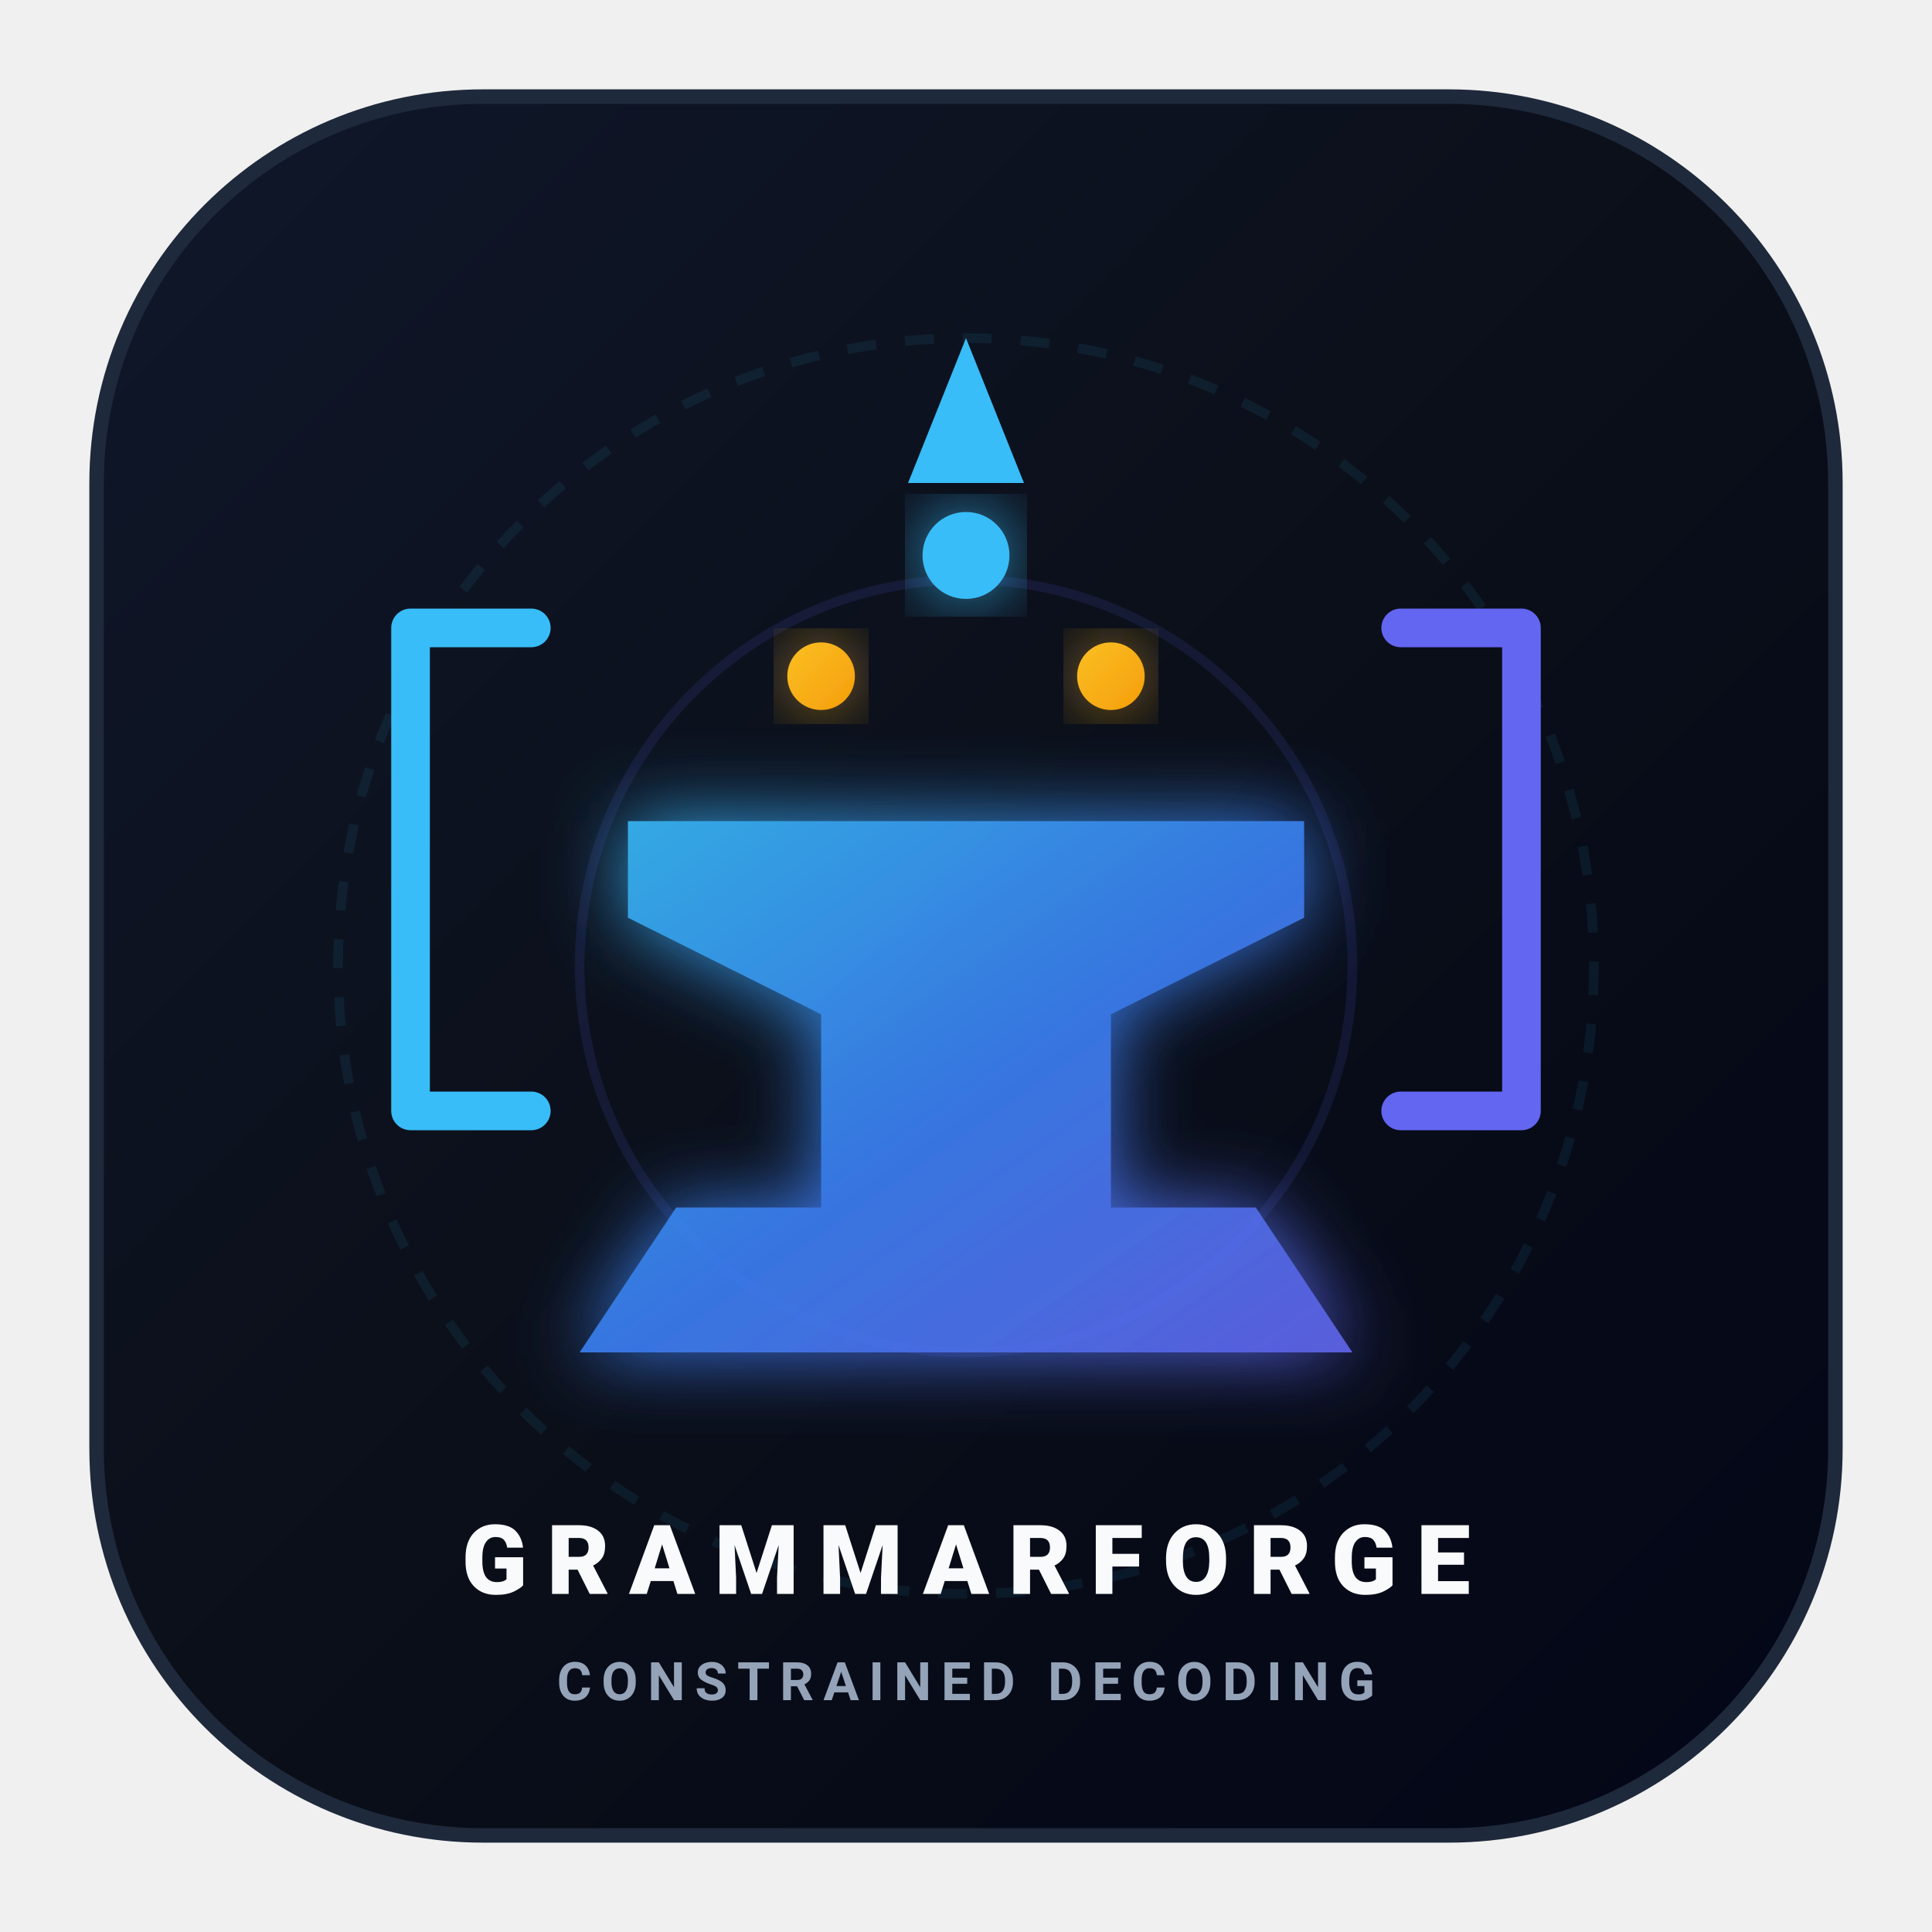
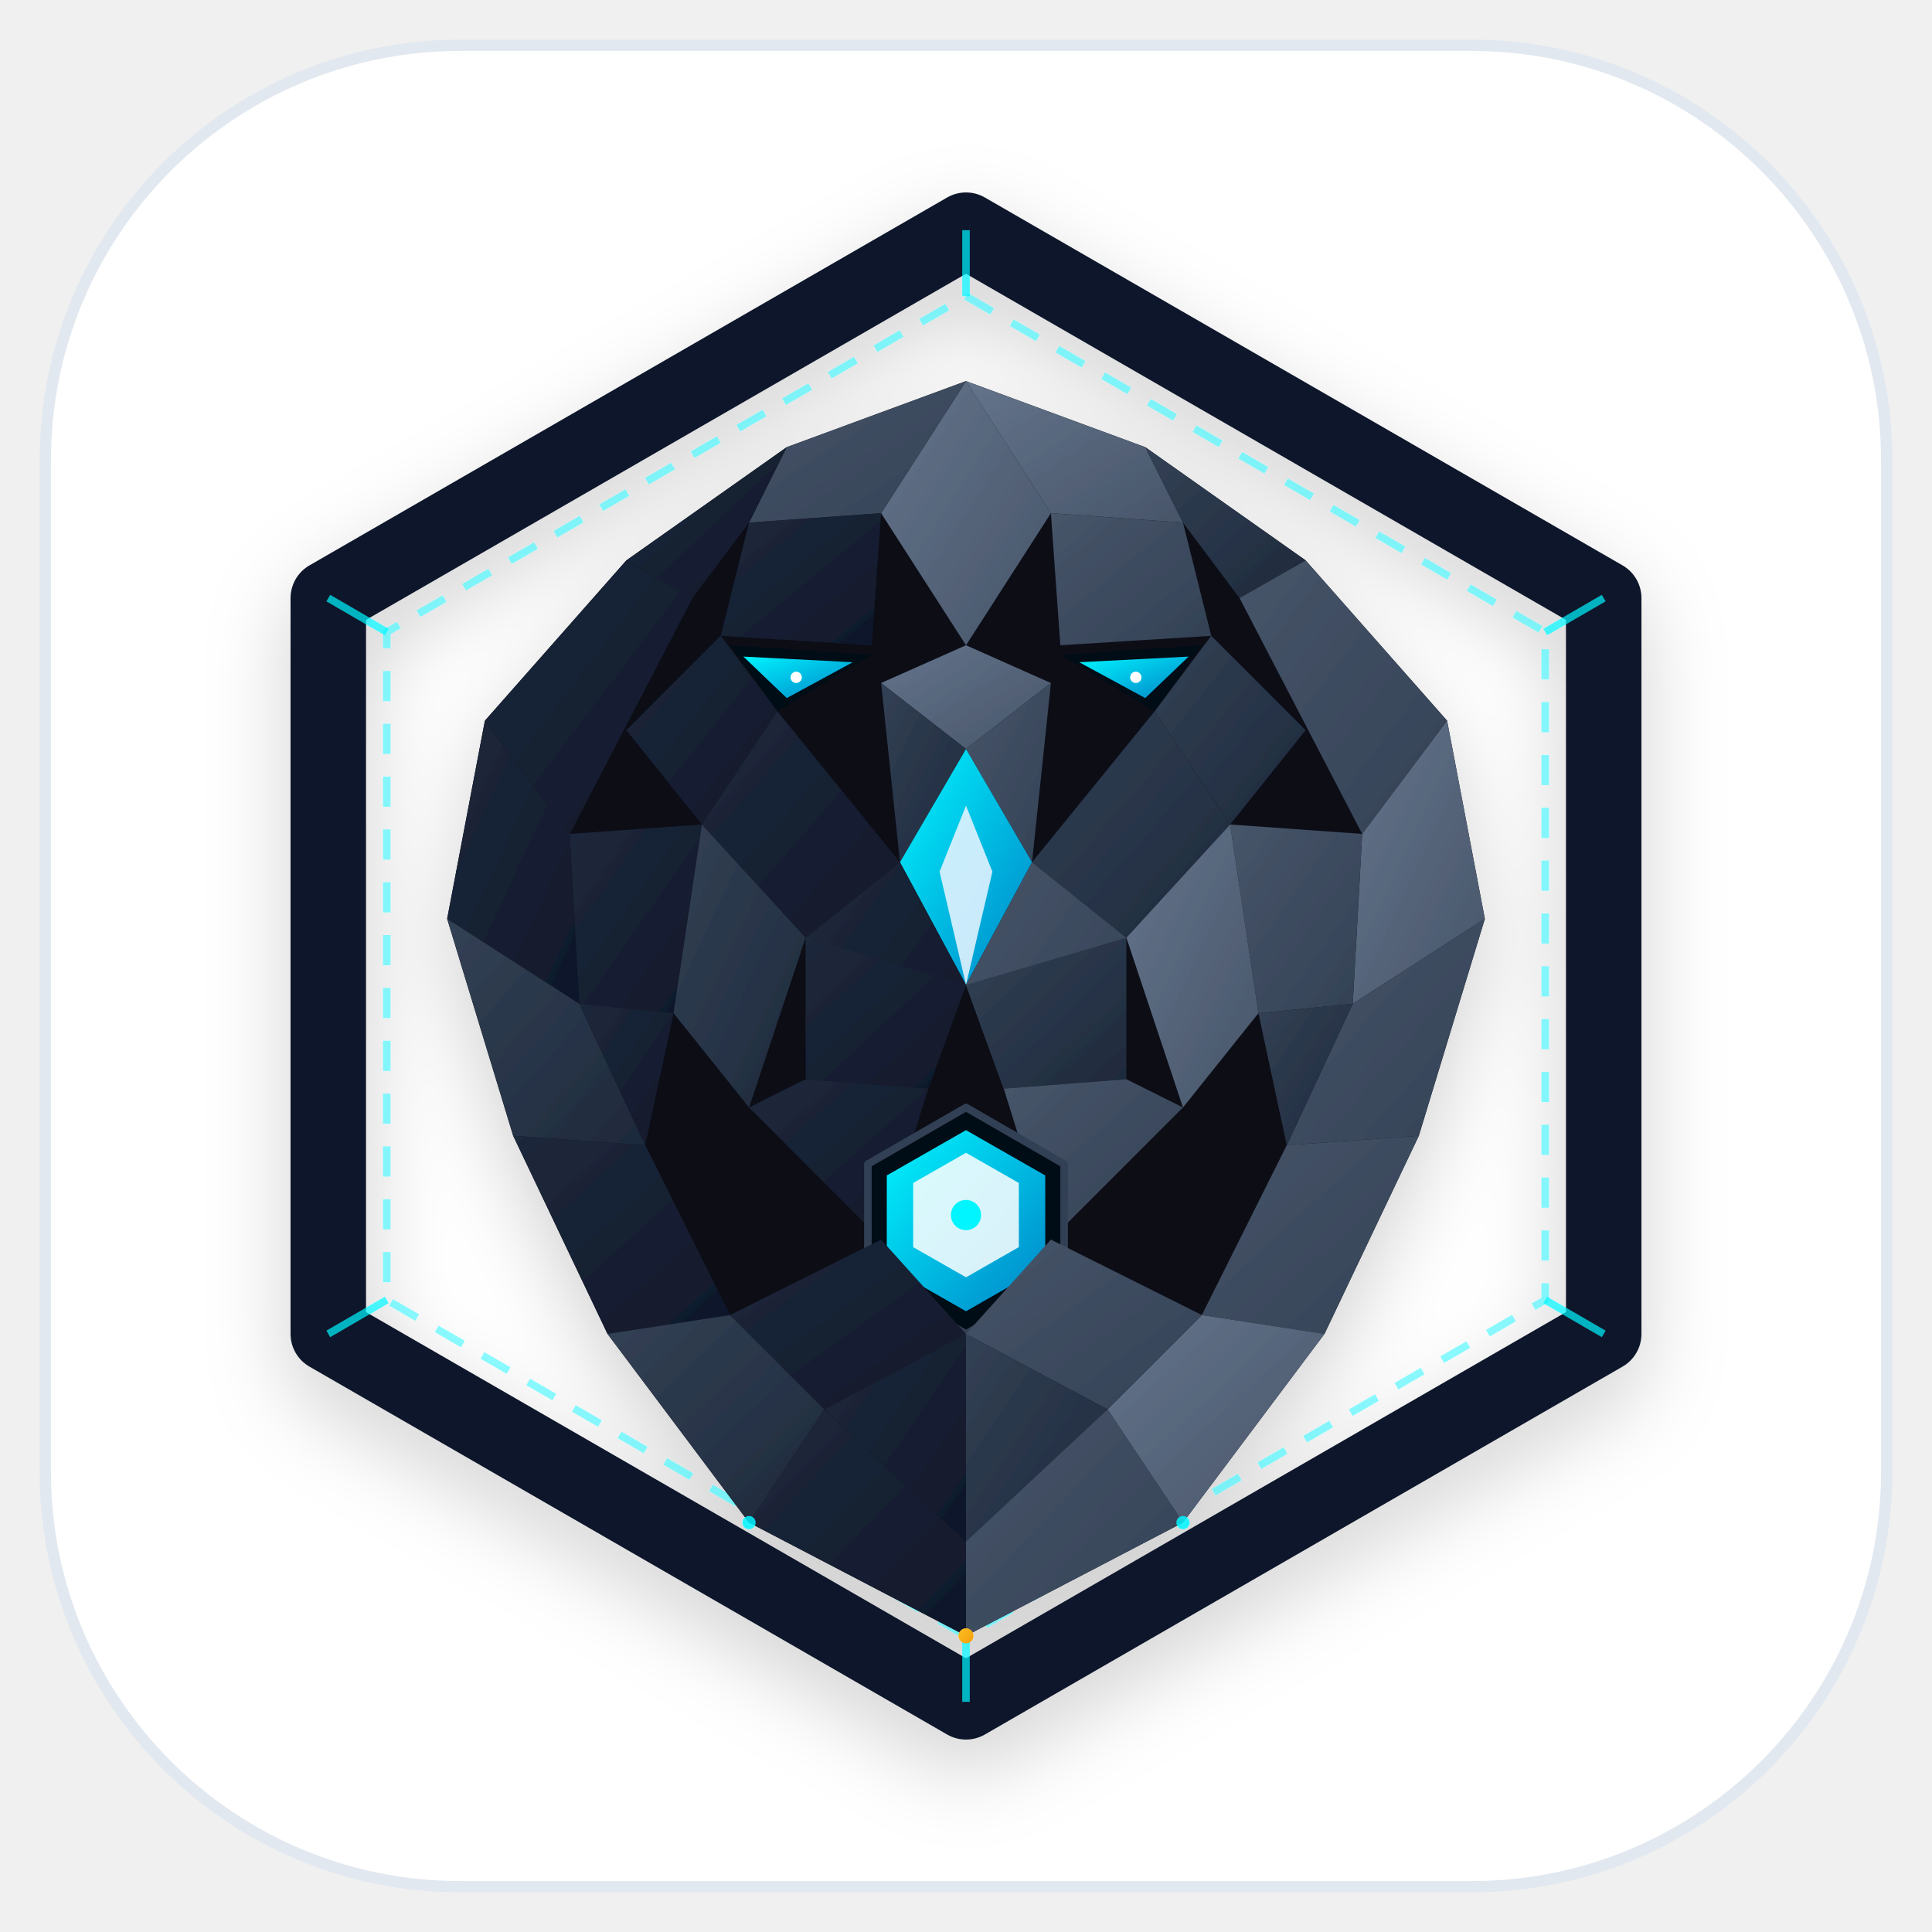
- <svg xmlns="http://www.w3.org/2000/svg" viewBox="0 0 400 400" width="100%" height="100%">
+ <svg xmlns="http://www.w3.org/2000/svg" viewBox="0 0 1024 1024" width="1024" height="1024">
  <defs>
-     <linearGradient id="bg-grad" x1="0%" y1="0%" x2="100%" y2="100%">
-       <stop offset="0%" stop-color="#0f172a" />
-       <stop offset="50%" stop-color="#0b0f19" />
-       <stop offset="100%" stop-color="#020617" />
+     <clipPath id="squircle-clip">
+       <rect x="24" y="24" width="976" height="976" rx="220" />
+     </clipPath>
+     <linearGradient id="cyan-glow" x1="0%" y1="0%" x2="100%" y2="100%">
+       <stop offset="0%" stop-color="#00f5ff" />
+       <stop offset="100%" stop-color="#0284c7" />
    </linearGradient>
-     <linearGradient id="forge-grad" x1="0%" y1="0%" x2="100%" y2="100%">
+     <linearGradient id="core-glow" x1="0%" y1="0%" x2="0%" y2="100%">
      <stop offset="0%" stop-color="#38bdf8" />
-       <stop offset="50%" stop-color="#3b82f6" />
-       <stop offset="100%" stop-color="#6366f1" />
+       <stop offset="100%" stop-color="#0284c7" />
    </linearGradient>
-     <linearGradient id="spark-grad" x1="0%" y1="0%" x2="100%" y2="100%">
+     <linearGradient id="amber-accent" x1="0%" y1="0%" x2="100%" y2="100%">
      <stop offset="0%" stop-color="#fbbf24" />
      <stop offset="100%" stop-color="#f59e0b" />
    </linearGradient>
-     <filter id="glow" x="-20%" y="-20%" width="140%" height="140%">
-       <feGaussianBlur stdDeviation="8" result="blur" />
-       <feComposite in="SourceGraphic" in2="blur" operator="over" />
+     <linearGradient id="armor-hi" x1="0%" y1="0%" x2="100%" y2="100%">
+       <stop offset="0%" stop-color="#64748b" />
+       <stop offset="100%" stop-color="#475569" />
+     </linearGradient>
+     <linearGradient id="armor-light" x1="0%" y1="0%" x2="100%" y2="100%">
+       <stop offset="0%" stop-color="#475569" />
+       <stop offset="100%" stop-color="#334155" />
+     </linearGradient>
+     <linearGradient id="armor-mid" x1="0%" y1="0%" x2="100%" y2="100%">
+       <stop offset="0%" stop-color="#334155" />
+       <stop offset="100%" stop-color="#1e293b" />
+     </linearGradient>
+     <linearGradient id="armor-dark" x1="0%" y1="0%" x2="100%" y2="100%">
+       <stop offset="0%" stop-color="#1e293b" />
+       <stop offset="100%" stop-color="#0f172a" />
+     </linearGradient>
+     <linearGradient id="beak-amber" x1="0%" y1="0%" x2="100%" y2="100%">
+       <stop offset="0%" stop-color="#f59e0b" />
+       <stop offset="100%" stop-color="#d97706" />
+     </linearGradient>
+     <filter id="subtle-shadow" x="-10%" y="-10%" width="120%" height="120%">
+       <feDropShadow dx="0" dy="16" stdDeviation="22" flood-color="#000000" flood-opacity="0.18" />
    </filter>
  </defs>
-   <rect x="20" y="20" width="360" height="360" rx="80" fill="url(#bg-grad)" stroke="#1e293b" stroke-width="3" />
-   <circle cx="200" cy="200" r="130" stroke="rgba(56, 189, 248, 0.08)" stroke-width="2" fill="none" stroke-dasharray="6,6" />
-   <circle cx="200" cy="200" r="80" stroke="rgba(99, 102, 241, 0.12)" stroke-width="2" fill="none" />
-   <path d="M120 280 L280 280 L260 250 L230 250 L230 210 L270 190 L270 170 L130 170 L130 190 L170 210 L170 250 L140 250 Z" fill="url(#forge-grad)" opacity="0.9" filter="url(#glow)" />
-   <path d="M110 130 L85 130 L85 230 L110 230" fill="none" stroke="#38bdf8" stroke-width="8" stroke-linecap="round" stroke-linejoin="round" />
-   <path d="M290 130 L315 130 L315 230 L290 230" fill="none" stroke="#6366f1" stroke-width="8" stroke-linecap="round" stroke-linejoin="round" />
-   <circle cx="170" cy="140" r="7" fill="url(#spark-grad)" filter="url(#glow)" />
-   <circle cx="230" cy="140" r="7" fill="url(#spark-grad)" filter="url(#glow)" />
-   <circle cx="200" cy="115" r="9" fill="#38bdf8" filter="url(#glow)" />
-   <polygon points="200,70 212,100 188,100" fill="#38bdf8" />
-   <text x="200" y="330" text-anchor="middle" font-family="-apple-system, BlinkMacSystemFont, 'Segoe UI', Roboto, sans-serif" font-size="20" font-weight="800" fill="#f8fafc" letter-spacing="4">
-     GRAMMARFORGE
-   </text>
-   <text x="200" y="352" text-anchor="middle" font-family="-apple-system, BlinkMacSystemFont, 'Segoe UI', Roboto, sans-serif" font-size="11" font-weight="600" fill="#94a3b8" letter-spacing="2">
-     CONSTRAINED DECODING
-   </text>
+   <rect x="24" y="24" width="976" height="976" rx="220" fill="#ffffff" stroke="#e2e8f0" stroke-width="6" />
+   <g clip-path="url(#squircle-clip)">
+     <g transform="translate(512, 512)" filter="url(#subtle-shadow)">
+       <polygon points="         0,-390         338,-195         338,195         0,390         -338,195         -338,-195       " fill="none" stroke="#0f172a" stroke-width="40" stroke-linejoin="round" />
+       <polygon points="         0,-355         307,-177         307,177         0,355         -307,177         -307,-177       " fill="none" stroke="#00f5ff" stroke-width="4" opacity="0.45" stroke-dasharray="16, 12" />
+       <line x1="-338" y1="-195" x2="-307" y2="-177" stroke="#00f5ff" stroke-width="4" opacity="0.7" />
+       <line x1="338" y1="-195" x2="307" y2="-177" stroke="#00f5ff" stroke-width="4" opacity="0.7" />
+       <line x1="-338" y1="195" x2="-307" y2="177" stroke="#00f5ff" stroke-width="4" opacity="0.7" />
+       <line x1="338" y1="195" x2="307" y2="177" stroke="#00f5ff" stroke-width="4" opacity="0.7" />
+       <line x1="0" y1="-390" x2="0" y2="-355" stroke="#00f5ff" stroke-width="4" opacity="0.7" />
+       <line x1="0" y1="390" x2="0" y2="355" stroke="#00f5ff" stroke-width="4" opacity="0.7" />
+       <path d="         M 0,-310         L 95,-275 L 180,-215 L 255,-130 L 275,-25 L 240,90 L 190,195 L 115,295 L 0,355         L -115,295 L -190,195 L -240,90 L -275,-25 L -255,-130 L -180,-215 L -95,-275         Z" fill="#0b0f19" />
+       <polygon points="0,-310 45,-240 0,-170 -45,-240" fill="url(#armor-hi)" />
+       <polygon points="0,-310 -45,-240 -115,-235 -95,-275" fill="url(#armor-light)" />
+       <polygon points="0,-310 95,-275 115,-235 45,-240" fill="url(#armor-hi)" />
+       <polygon points="-95,-275 -180,-215 -145,-195 -115,-235" fill="url(#armor-dark)" />
+       <polygon points="95,-275 115,-235 145,-195 180,-215" fill="url(#armor-mid)" />
+       <polygon points="-45,-240 -115,-235 -130,-175 -50,-170" fill="url(#armor-dark)" />
+       <polygon points="45,-240 50,-170 130,-175 115,-235" fill="url(#armor-light)" />
+       <polygon points="-125,-170 -50,-165 -100,-135" fill="#030712" />
+       <polygon points="-118,-164 -60,-161 -95,-142" fill="url(#cyan-glow)" />
+       <circle cx="-90" cy="-153" r="3" fill="#ffffff" />
+       <polygon points="125,-170 100,-135 50,-165" fill="#030712" />
+       <polygon points="118,-164 95,-142 60,-161" fill="url(#cyan-glow)" />
+       <circle cx="90" cy="-153" r="3" fill="#ffffff" />
+       <polygon points="-130,-175 -100,-135 -140,-75 -180,-125" fill="url(#armor-dark)" />
+       <polygon points="130,-175 180,-125 140,-75 100,-135" fill="url(#armor-mid)" />
+       <polygon points="0,-170 45,-150 0,-115 -45,-150" fill="url(#armor-hi)" />
+       <polygon points="-45,-150 0,-115 -35,-55" fill="url(#armor-mid)" />
+       <polygon points="45,-150 35,-55 0,-115" fill="url(#armor-light)" />
+       <polygon points="0,-115 35,-55 0,10 -35,-55" fill="url(#cyan-glow)" />
+       <polygon points="0,-85 14,-50 0,10 -14,-50" fill="#e0f2fe" opacity="0.9" />
+       <polygon points="-100,-135 -35,-55 -85,-15 -140,-75" fill="url(#armor-dark)" />
+       <polygon points="100,-135 140,-75 85,-15 35,-55" fill="url(#armor-mid)" />
+       <polygon points="-35,-55 0,10 -20,65 -85,-15" fill="url(#armor-dark)" />
+       <polygon points="35,-55 85,-15 20,65 0,10" fill="url(#armor-light)" />
+       <polygon points="-180,-215 -255,-130 -210,-70 -145,-195" fill="url(#armor-dark)" />
+       <polygon points="180,-215 145,-195 210,-70 255,-130" fill="url(#armor-light)" />
+       <polygon points="-255,-130 -275,-25 -205,20 -210,-70" fill="url(#armor-dark)" />
+       <polygon points="255,-130 210,-70 205,20 275,-25" fill="url(#armor-hi)" />
+       <polygon points="-275,-25 -240,90 -170,95 -205,20" fill="url(#armor-mid)" />
+       <polygon points="275,-25 205,20 170,95 240,90" fill="url(#armor-light)" />
+       <polygon points="-210,-70 -140,-75 -155,25 -205,20" fill="url(#armor-dark)" />
+       <polygon points="-140,-75 -85,-15 -115,75 -155,25" fill="url(#armor-mid)" />
+       <polygon points="-205,20 -155,25 -170,95" fill="url(#armor-dark)" />
+       <polygon points="210,-70 205,20 155,25 140,-75" fill="url(#armor-light)" />
+       <polygon points="140,-75 155,25 115,75 85,-15" fill="url(#armor-hi)" />
+       <polygon points="205,20 170,95 155,25" fill="url(#armor-mid)" />
+       <polygon points="-240,90 -190,195 -125,185 -170,95" fill="url(#armor-dark)" />
+       <polygon points="-190,195 -115,295 -75,235 -125,185" fill="url(#armor-mid)" />
+       <polygon points="240,90 170,95 125,185 190,195" fill="url(#armor-light)" />
+       <polygon points="190,195 125,185 75,235 115,295" fill="url(#armor-hi)" />
+       <polygon points="-85,-15 0,10 -20,65 -85,60" fill="url(#armor-dark)" />
+       <polygon points="85,-15 85,60 20,65 0,10" fill="url(#armor-mid)" />
+       <polygon points="-85,60 -20,65 -45,145 -115,75" fill="url(#armor-dark)" />
+       <polygon points="85,60 115,75 45,145 20,65" fill="url(#armor-light)" />
+       <polygon points="0,75 52,105 52,165 0,195 -52,165 -52,105" fill="#030712" stroke="#334155" stroke-width="4" stroke-linejoin="round" />
+       <polygon points="0,87 42,111 42,159 0,183 -42,159 -42,111" fill="url(#cyan-glow)" />
+       <polygon points="0,99 28,115 28,149 0,165 -28,149 -28,115" fill="#ffffff" opacity="0.85" />
+       <circle cx="0" cy="132" r="8" fill="#00f5ff" />
+       <polygon points="-45,145 0,195 -75,235 -125,185" fill="url(#armor-dark)" />
+       <polygon points="45,145 125,185 75,235 0,195" fill="url(#armor-light)" />
+       <polygon points="0,195 0,305 -75,235" fill="url(#armor-dark)" />
+       <polygon points="0,195 75,235 0,305" fill="url(#armor-mid)" />
+       <polygon points="0,305 -75,235 -115,295 0,355" fill="url(#armor-dark)" />
+       <polygon points="0,305 0,355 115,295 75,235" fill="url(#armor-light)" />
+       <circle cx="0" cy="355" r="4" fill="url(#amber-accent)" />
+       <circle cx="-115" cy="295" r="3.5" fill="#00f5ff" opacity="0.85" />
+       <circle cx="115" cy="295" r="3.5" fill="#00f5ff" opacity="0.85" />
+     </g>
+   </g>
</svg>
